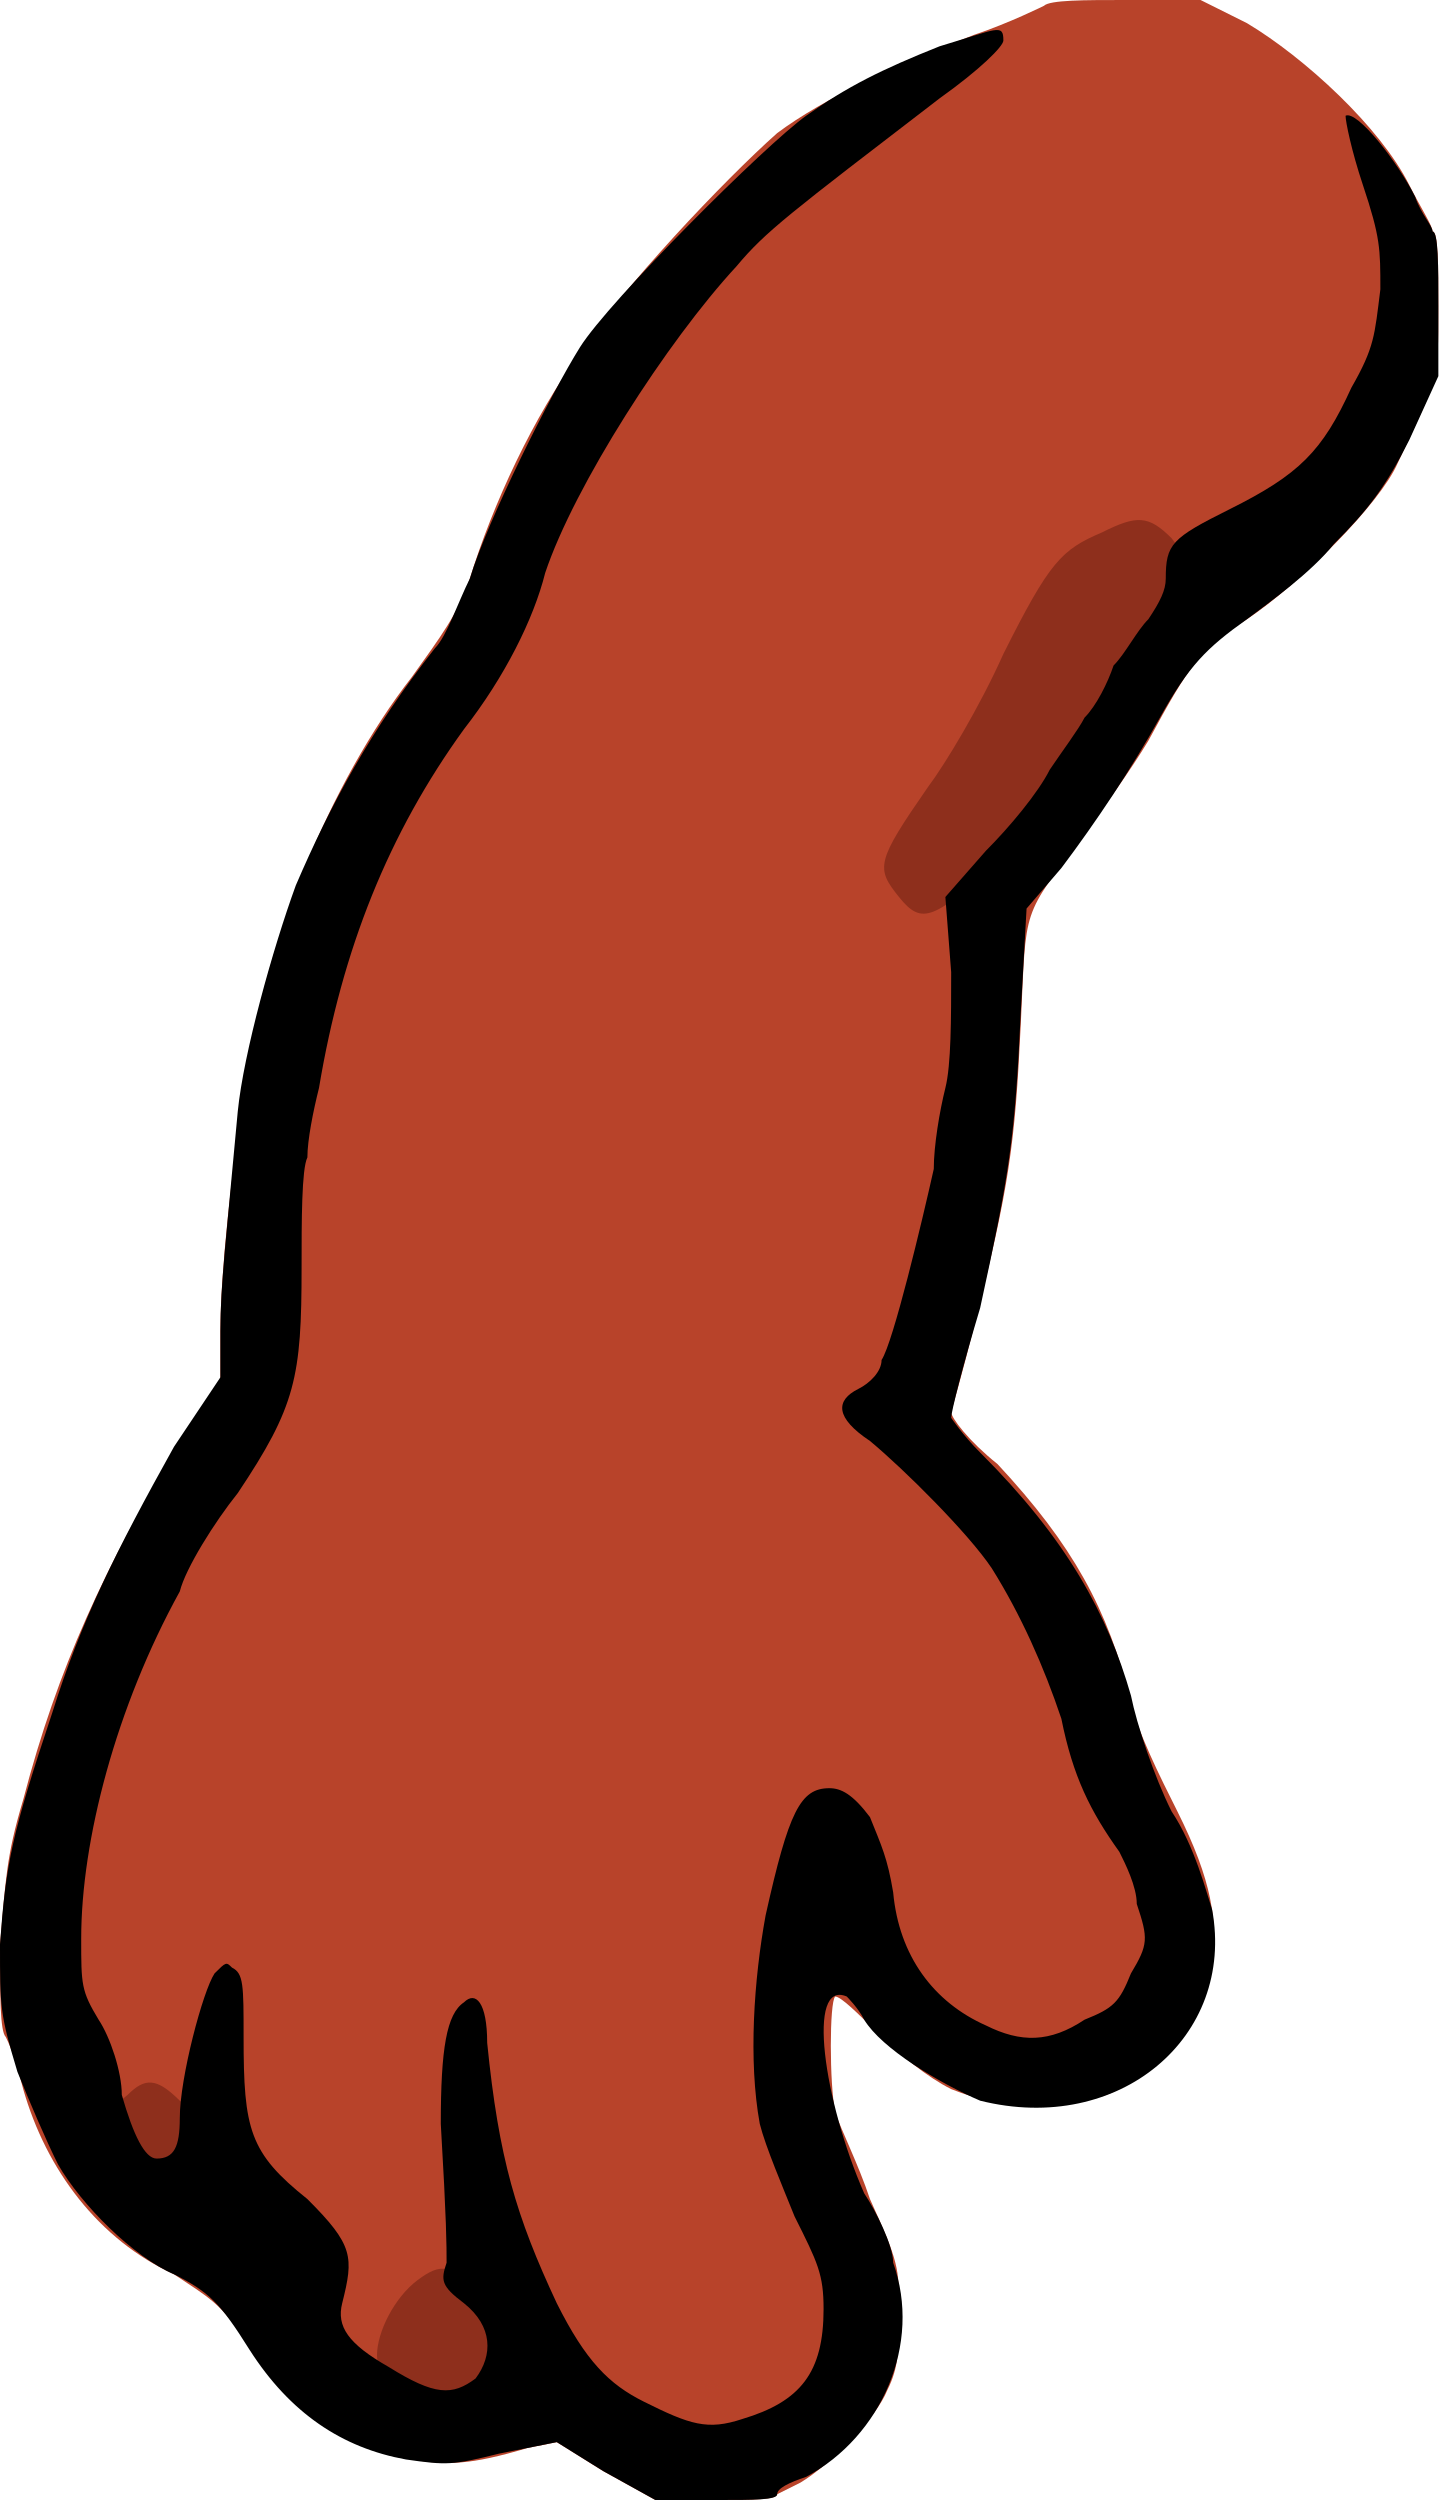
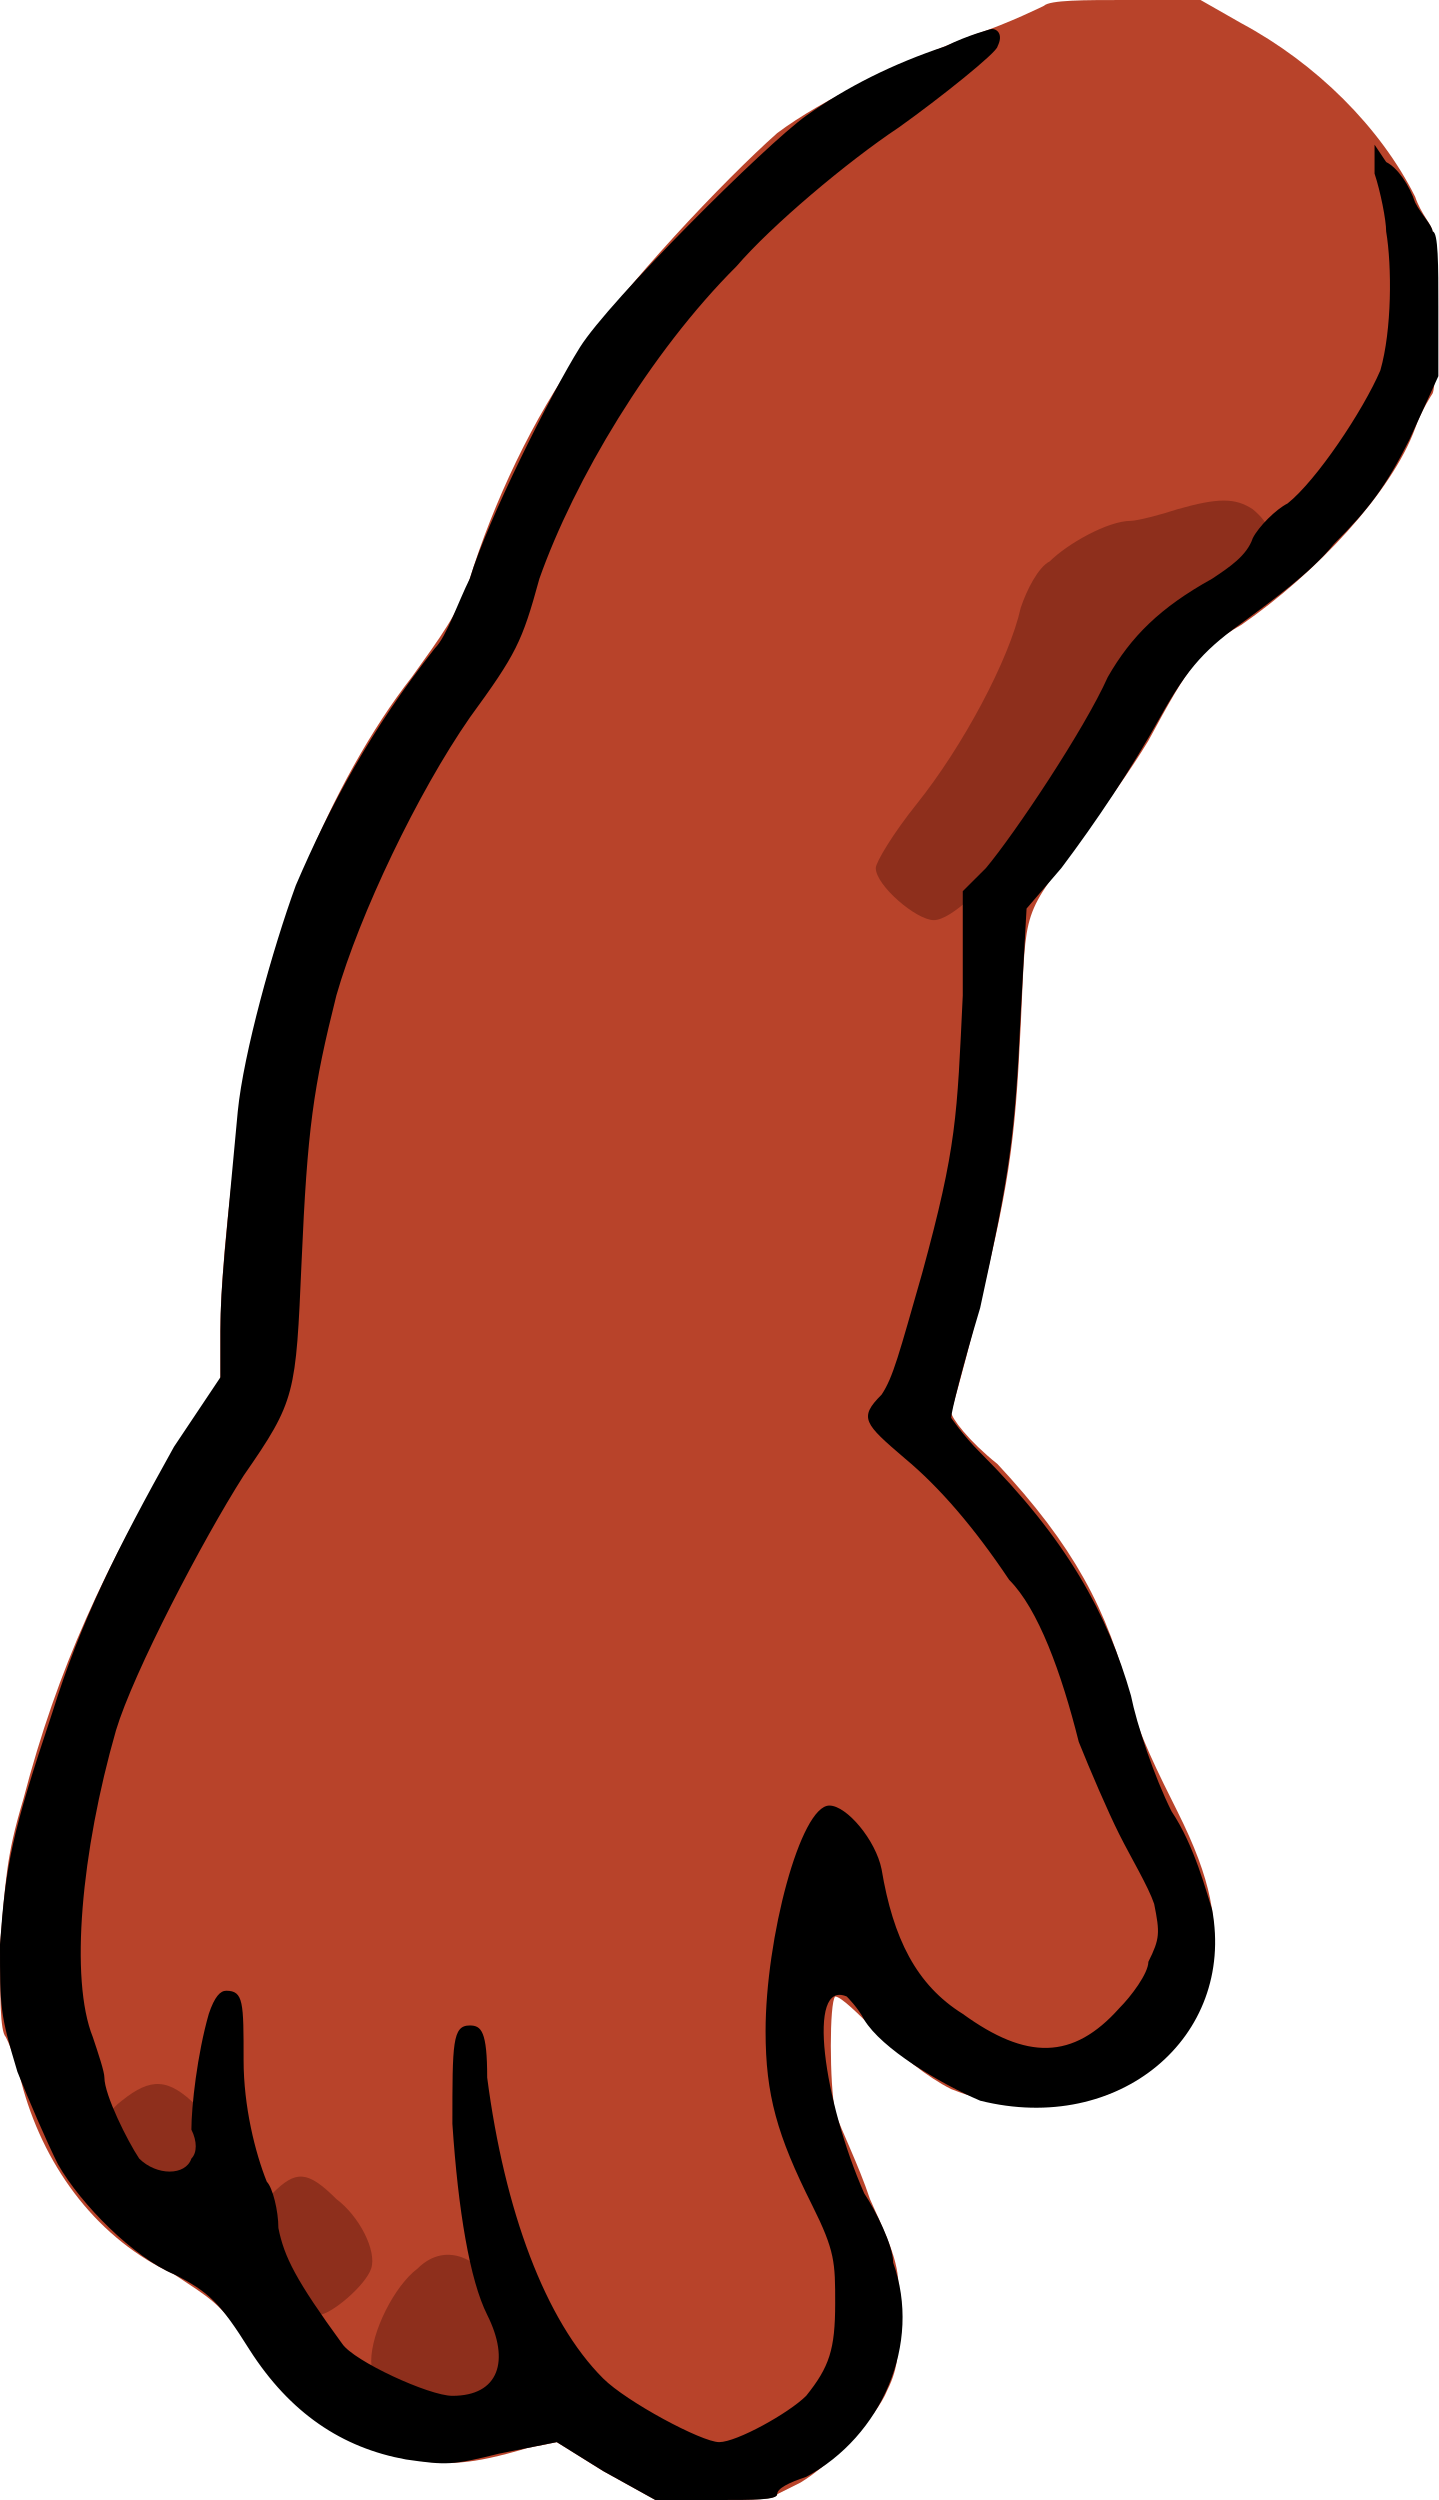
<svg xmlns="http://www.w3.org/2000/svg" width="42" height="73" viewBox="0 0 248 432" preserveAspectRatio="none">
  <g transform="translate(0,432) scale(1,-1)" fill="#B8432A" stroke="none">
-     <path d="M180 431 c0 0 -6 -3 -12 -5 -13 -5 -26 -11 -34 -17 -9 -8 -27 -27 -34 -38 -8 -11 -15 -26 -19 -39 -2 -6 -5 -10 -10 -17 -14 -18 -26 -47 -29 -72 -2 -13 -4 -31 -4 -41 l0 -9 -7 -10 c-13 -22 -21 -39 -27 -62 -3 -10 -3 -14 -4 -25 0 -9 0 -15 1 -16 1 -2 2 -5 3 -9 4 -14 13 -26 26 -32 6 -4 8 -5 12 -11 8 -13 17 -19 29 -21 6 -1 10 -1 20 2 l5 1 8 -5 9 -5 11 0 c5 0 10 0 10 1 0 0 2 1 4 2 5 3 13 11 15 16 2 4 2 7 2 14 0 7 0 8 -5 19 -2 6 -5 12 -6 15 -1 5 -1 19 0 20 1 0 4 -3 7 -6 4 -4 9 -8 13 -10 5 -2 7 -2 15 -2 8 0 10 0 14 2 9 5 14 11 16 21 1 8 0 15 -6 27 -3 6 -7 14 -8 19 -4 16 -10 27 -23 41 -5 4 -8 8 -8 9 0 0 2 7 4 15 6 24 7 31 8 52 1 21 0 18 11 33 3 4 8 11 11 16 7 13 9 16 17 21 9 6 23 20 26 27 7 15 7 14 7 27 0 7 0 13 -1 13 0 1 -2 4 -4 8 -5 10 -18 22 -28 28 l-8 4 -13 0 c-7 0 -13 0 -14 -1z" />
+     <path d="M180 431 c0 0 -6 -3 -12 -5 -13 -5 -26 -11 -34 -17 -9 -8 -27 -27 -34 -38 -8 -11 -15 -26 -19 -39 -2 -6 -5 -10 -10 -17 -14 -18 -26 -47 -29 -72 -2 -13 -4 -31 -4 -41 l0 -9 -7 -10 c-13 -22 -21 -39 -27 -62 -3 -10 -3 -14 -4 -25 0 -9 0 -15 1 -16 1 -2 2 -5 3 -9 4 -14 13 -26 26 -32 6 -4 8 -5 12 -11 8 -13 17 -19 29 -21 6 -1 10 -1 20 2 l5 1 8 -5 9 -5 11 0 c5 0 10 0 10 1 0 0 2 1 4 2 5 3 13 11 15 16 2 4 2 7 2 14 0 7 0 8 -5 19 -2 6 -5 12 -6 15 -1 5 -1 19 0 20 1 0 4 -3 7 -6 4 -4 9 -8 13 -10 5 -2 7 -2 15 -2 8 0 10 0 14 2 9 5 14 11 16 21 1 8 0 15 -6 27 -3 6 -7 14 -8 19 -4 16 -10 27 -23 41 -5 4 -8 8 -8 9 0 0 2 7 4 15 6 24 7 31 8 52 1 21 0 18 11 33 3 4 8 11 11 16 7 13 9 16 16 20 13 9 26 23 30 34 1 3 3 6 3 6 1 2 1 28 0 28 0 1 -2 3 -3 6 -6 12 -17 23 -30 30 l-7 4 -13 0 c-7 0 -13 0 -14 -1z" />
  </g>
  <g transform="translate(0,432) scale(1,-1)" fill="#8E2F1C" stroke="none">
-     <path d="M190 340 c-7 -3 -9 -5 -17 -21 -4 -9 -10 -19 -13 -23 -9 -13 -9 -14 -5 -19 4 -5 6 -4 18 7 5 6 11 13 13 16 1 2 4 6 5 8 2 2 4 6 5 8 1 2 4 6 6 9 4 5 4 9 0 14 -4 4 -6 4 -12 1z" />
-     <path d="M22 70 c-4 -3 -4 -7 1 -11 2 -2 4 -4 5 -4 1 0 3 1 4 3 4 3 4 7 -1 11 -4 4 -6 4 -9 1z" />
-     <path d="M72 38 c-4 -3 -7 -9 -7 -13 0 -2 1 -4 4 -6 6 -5 9 -5 15 0 6 6 6 10 -1 16 -5 6 -7 6 -11 3z" />
+     <path d="M203 344 c-3 -1 -7 -2 -8 -2 -4 0 -11 -4 -14 -7 -2 -1 -4 -5 -5 -8 -2 -9 -10 -24 -18 -34 -4 -5 -7 -10 -7 -11 0 -3 7 -9 10 -9 6 0 25 24 34 42 4 6 5 8 10 11 14 9 17 13 11 18 -3 2 -6 2 -13 0z" />
+     <path d="M21 69 c-4 -3 -4 -7 1 -12 6 -5 9 -5 13 0 4 4 4 6 -1 11 -5 5 -8 5 -13 1z" />
+     <path d="M47 53 c-3 -3 -4 -6 -2 -11 1 -3 8 -10 10 -10 2 0 8 5 9 8 1 3 -2 9 -6 12 -5 5 -7 5 -11 1z" />
+     <path d="M72 40 c-4 -3 -8 -11 -8 -16 0 -2 1 -4 3 -6 7 -5 15 -5 20 1 4 4 4 7 1 13 -4 10 -11 13 -16 8z" />
  </g>
  <g transform="translate(0,432) scale(1,-1)" fill="#000000" stroke="none">
-     <path d="M162 424 c-10 -4 -16 -7 -23 -12 -7 -5 -34 -32 -39 -40 -5 -8 -16 -30 -19 -40 -2 -4 -4 -10 -6 -12 -11 -14 -18 -27 -24 -41 -4 -11 -9 -29 -10 -39 -2 -22 -3 -30 -3 -38 l0 -8 -8 -12 c-10 -18 -16 -30 -21 -46 -7 -21 -8 -26 -9 -40 0 -11 0 -12 3 -22 2 -5 5 -12 7 -16 4 -7 13 -16 20 -19 6 -3 8 -5 13 -13 7 -11 16 -17 27 -19 7 -1 8 -1 16 1 l10 2 8 -5 9 -5 11 0 c6 0 10 0 10 1 0 1 2 2 5 3 13 7 20 23 15 37 0 3 -3 9 -5 12 -7 16 -10 37 -3 34 0 0 2 -2 3 -4 3 -5 13 -11 20 -14 24 -6 44 11 40 33 -1 3 -3 11 -7 17 -3 6 -6 15 -7 20 -4 14 -11 27 -26 42 -3 3 -5 6 -5 6 0 1 2 9 5 19 5 23 6 29 7 51 l1 18 6 7 c6 8 12 17 17 26 5 9 8 12 15 17 4 3 11 8 15 13 6 6 9 10 13 18 l5 11 0 12 c0 7 0 13 -1 13 0 1 -2 3 -3 6 -3 6 -10 15 -12 14 0 -1 1 -6 3 -12 3 -9 3 -11 3 -18 -1 -8 -1 -10 -5 -17 -5 -11 -9 -15 -21 -21 -10 -5 -11 -6 -11 -12 0 -2 -1 -4 -3 -7 -2 -2 -4 -6 -6 -8 -1 -3 -3 -7 -5 -9 -1 -2 -4 -6 -6 -9 -2 -4 -7 -10 -11 -14 l-7 -8 1 -13 c0 -8 0 -16 -1 -20 -1 -4 -2 -10 -2 -14 -2 -9 -7 -30 -9 -33 0 -2 -2 -4 -4 -5 -4 -2 -4 -5 2 -9 6 -5 17 -16 21 -22 5 -8 9 -17 12 -26 2 -10 5 -16 10 -23 1 -2 3 -6 3 -9 2 -6 2 -7 -1 -12 -2 -5 -3 -6 -8 -8 -6 -4 -11 -4 -17 -1 -9 4 -15 12 -16 23 -1 6 -2 8 -4 13 -3 4 -5 5 -7 5 -5 0 -7 -4 -11 -22 -2 -11 -3 -25 -1 -36 1 -4 4 -11 6 -16 4 -8 5 -10 5 -16 0 -11 -4 -16 -14 -19 -6 -2 -9 -1 -17 3 -6 3 -10 7 -15 17 -7 15 -10 25 -12 45 0 7 -2 9 -4 7 -3 -2 -4 -8 -4 -21 1 -17 1 -21 1 -24 -1 -3 -1 -4 3 -7 5 -4 5 -9 2 -13 -4 -3 -7 -3 -15 2 -7 4 -9 7 -8 11 2 8 2 10 -6 18 -10 8 -11 12 -11 28 0 9 0 11 -2 12 -1 1 -1 1 -3 -1 -2 -3 -6 -18 -6 -25 0 -5 -1 -7 -4 -7 -2 0 -4 4 -6 11 0 4 -2 10 -4 13 -3 5 -3 6 -3 14 0 17 6 40 17 60 1 4 6 12 10 17 10 15 11 20 11 39 0 8 0 17 1 19 0 3 1 8 2 12 4 24 12 44 25 62 7 9 12 19 14 27 5 15 21 40 33 53 5 6 9 9 35 29 7 5 11 9 11 10 0 3 -1 2 -11 -1z" />
+     <path d="M163 424 c-9 -3 -17 -7 -24 -12 -7 -5 -34 -32 -39 -40 -5 -8 -16 -30 -19 -40 -2 -4 -4 -10 -6 -12 -11 -14 -18 -27 -24 -41 -4 -11 -9 -29 -10 -39 -2 -22 -3 -30 -3 -38 l0 -8 -8 -12 c-10 -18 -16 -30 -21 -46 -7 -21 -8 -26 -9 -40 0 -11 0 -12 3 -22 2 -5 5 -12 7 -16 4 -7 13 -16 20 -19 6 -3 8 -5 13 -13 7 -11 16 -17 27 -19 7 -1 8 -1 16 1 l10 2 8 -5 9 -5 11 0 c6 0 10 0 10 1 0 1 2 2 5 3 13 7 20 23 15 37 0 3 -3 9 -5 12 -7 16 -10 37 -3 34 0 0 2 -2 3 -4 3 -5 13 -11 20 -14 24 -6 44 11 40 33 -1 3 -3 11 -7 17 -3 6 -6 15 -7 20 -4 14 -11 27 -26 42 -3 3 -5 6 -5 6 0 1 2 9 5 19 5 23 6 29 7 51 l1 18 6 7 c6 8 12 17 17 26 5 9 8 12 15 17 4 3 11 8 15 13 6 6 9 10 13 18 l5 11 0 12 c0 7 0 13 -1 13 0 1 -2 3 -3 5 -1 3 -3 6 -5 7 l-2 3 0 -5 c1 -3 2 -8 2 -10 1 -6 1 -17 -1 -24 -3 -7 -11 -19 -16 -23 -2 -1 -5 -4 -6 -6 -1 -3 -4 -5 -7 -7 -9 -5 -14 -10 -18 -17 -4 -9 -16 -27 -21 -33 l-4 -4 0 -18 c-1 -21 -1 -26 -7 -48 -4 -14 -5 -18 -7 -21 -4 -4 -3 -5 4 -11 6 -5 12 -12 18 -21 5 -5 9 -16 12 -28 2 -5 5 -12 7 -16 2 -4 5 -9 6 -12 1 -5 1 -6 -1 -10 0 -2 -3 -6 -5 -8 -8 -9 -16 -9 -27 -1 -8 5 -12 13 -14 25 -1 5 -6 11 -9 11 -5 0 -11 -23 -11 -39 0 -11 2 -18 8 -30 4 -8 4 -10 4 -17 0 -8 -1 -11 -5 -16 -3 -3 -12 -8 -15 -8 -3 0 -16 7 -20 11 -10 10 -17 29 -20 52 0 8 -1 9 -3 9 -3 0 -3 -3 -3 -17 1 -15 3 -27 6 -33 4 -8 2 -14 -6 -14 -4 0 -17 6 -19 9 -8 11 -10 15 -11 20 0 3 -1 7 -2 8 -2 5 -4 13 -4 21 0 10 0 12 -3 12 -1 0 -2 -1 -3 -4 -2 -7 -3 -16 -3 -20 1 -2 1 -4 0 -5 -1 -3 -6 -3 -9 0 -2 3 -6 11 -6 14 0 1 -1 4 -2 7 -4 10 -2 32 4 53 3 10 15 33 22 44 9 13 9 14 10 37 1 23 2 30 6 46 4 14 14 35 23 48 8 11 9 13 12 24 6 17 19 39 34 54 6 7 19 18 28 24 7 5 17 13 17 14 1 2 0 3 -1 3 0 0 -4 -1 -8 -3z" />
  </g>
</svg>
